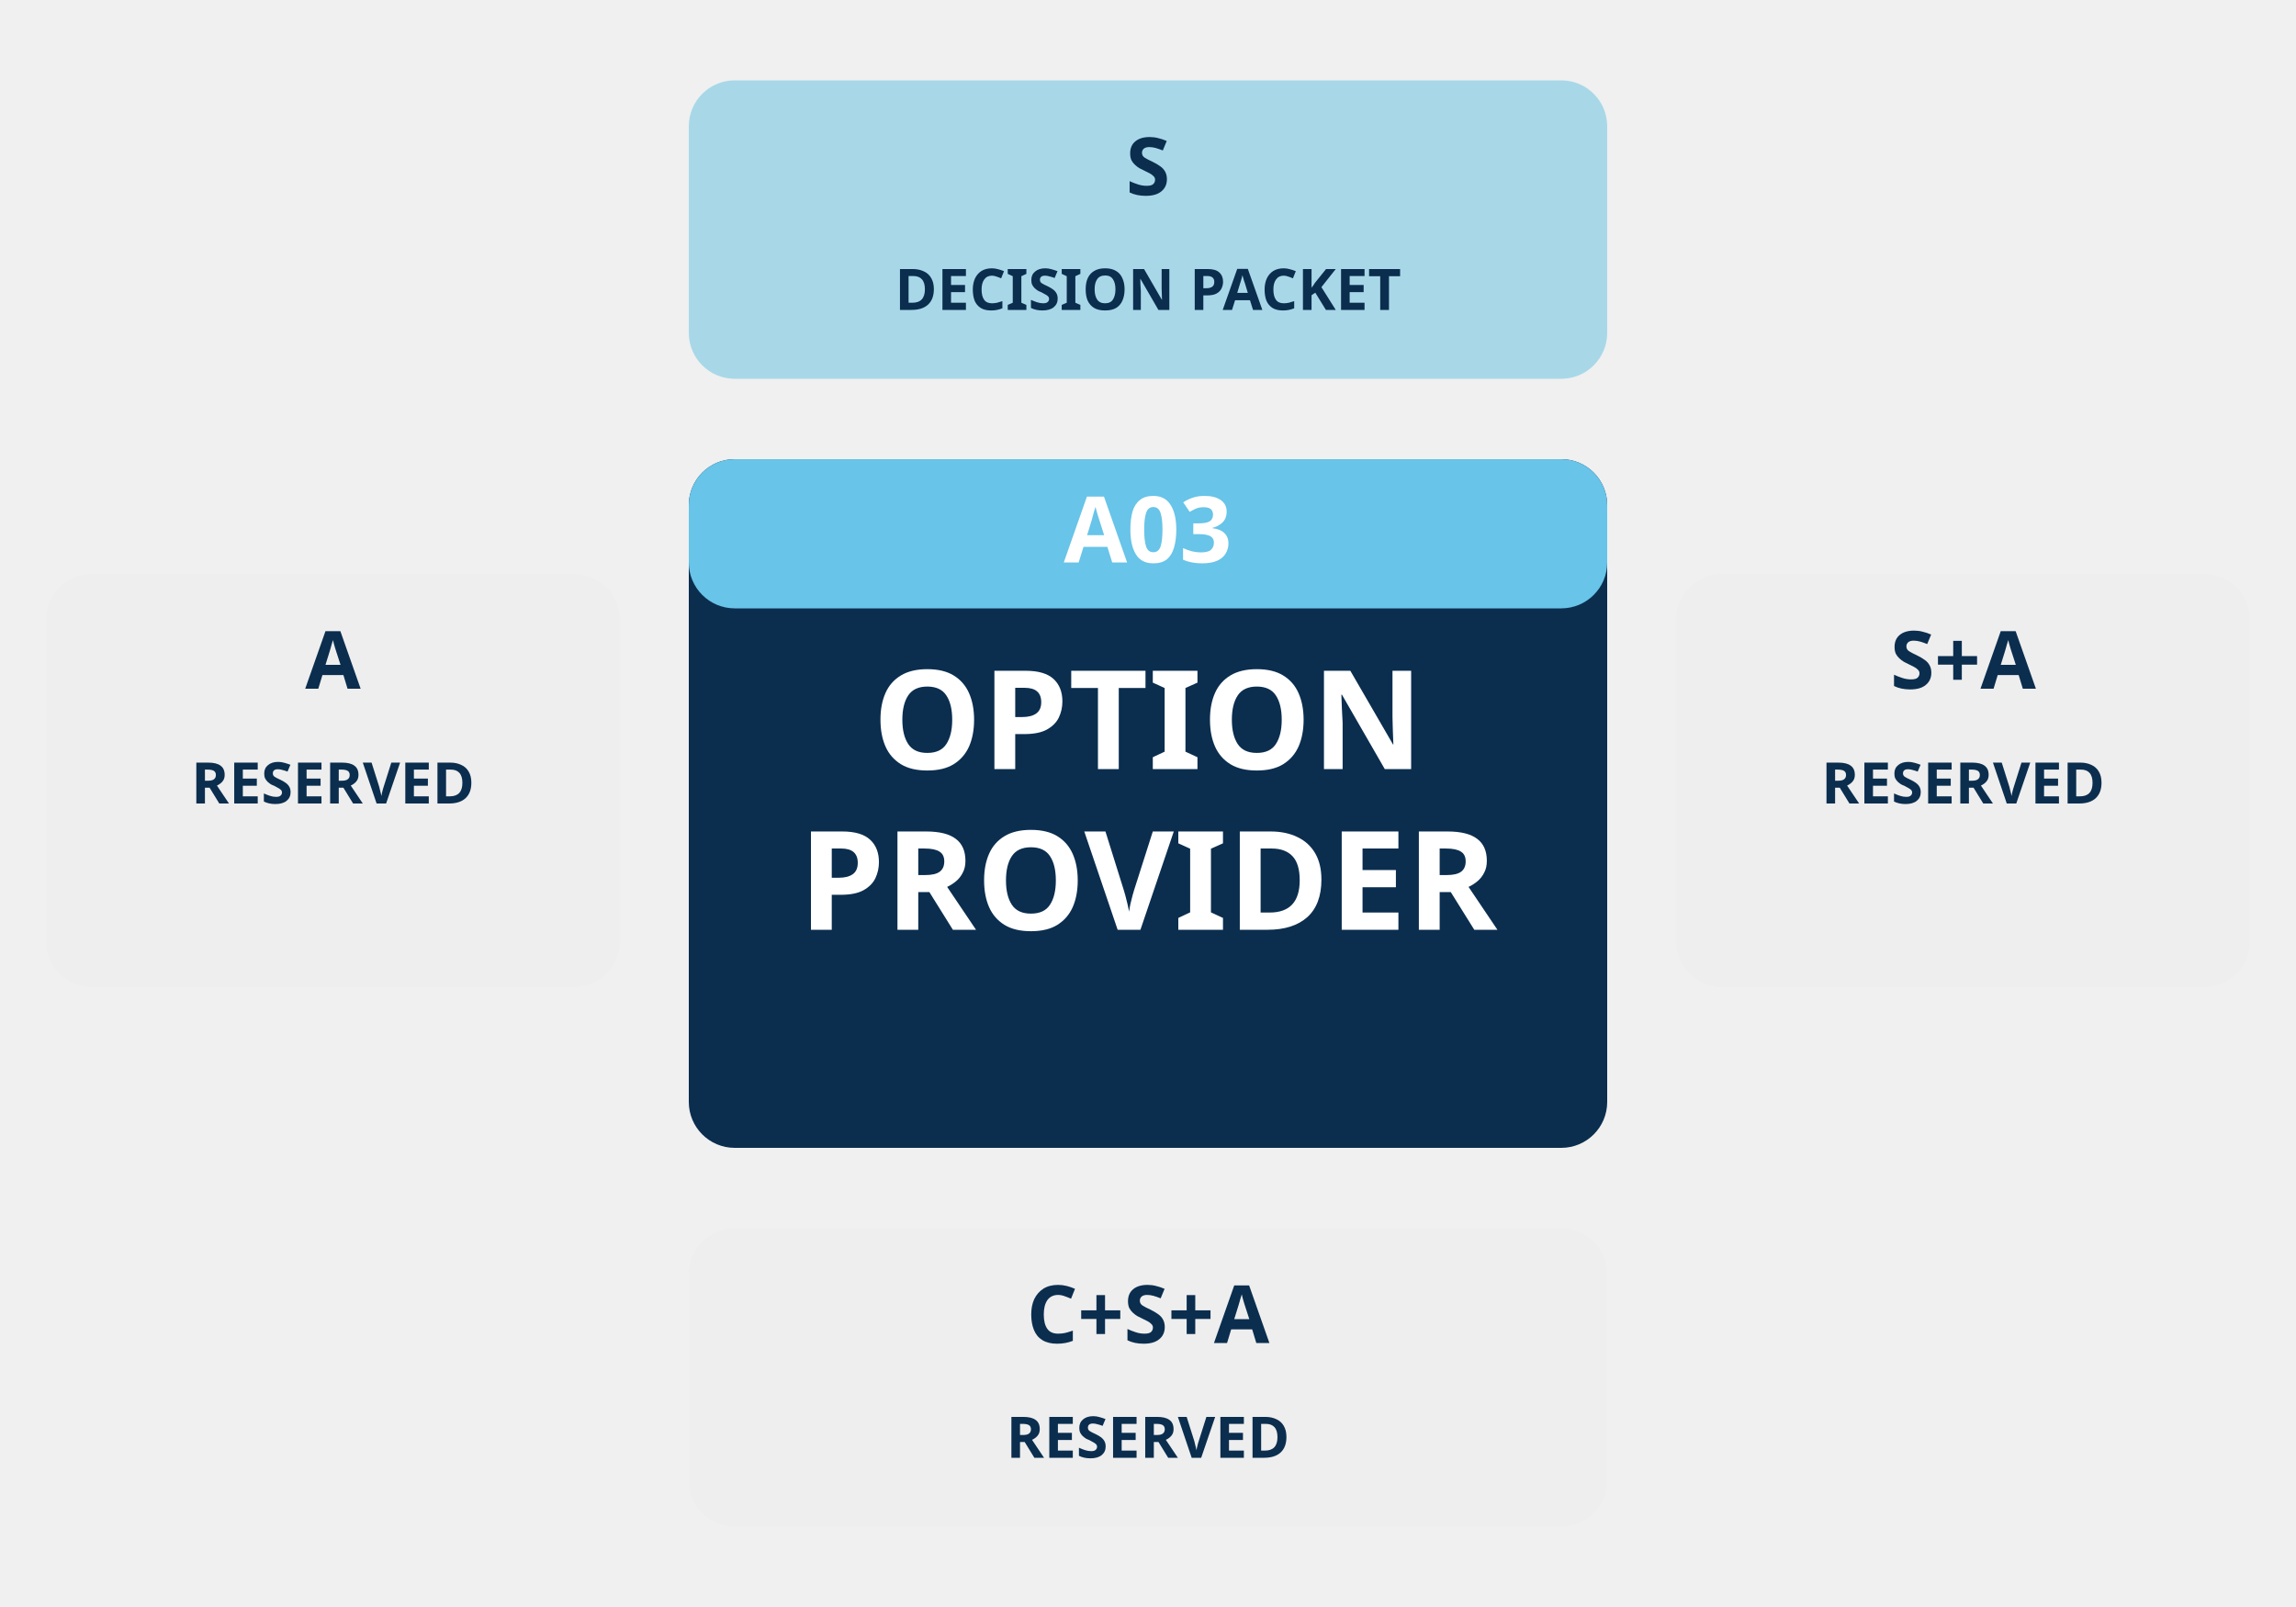
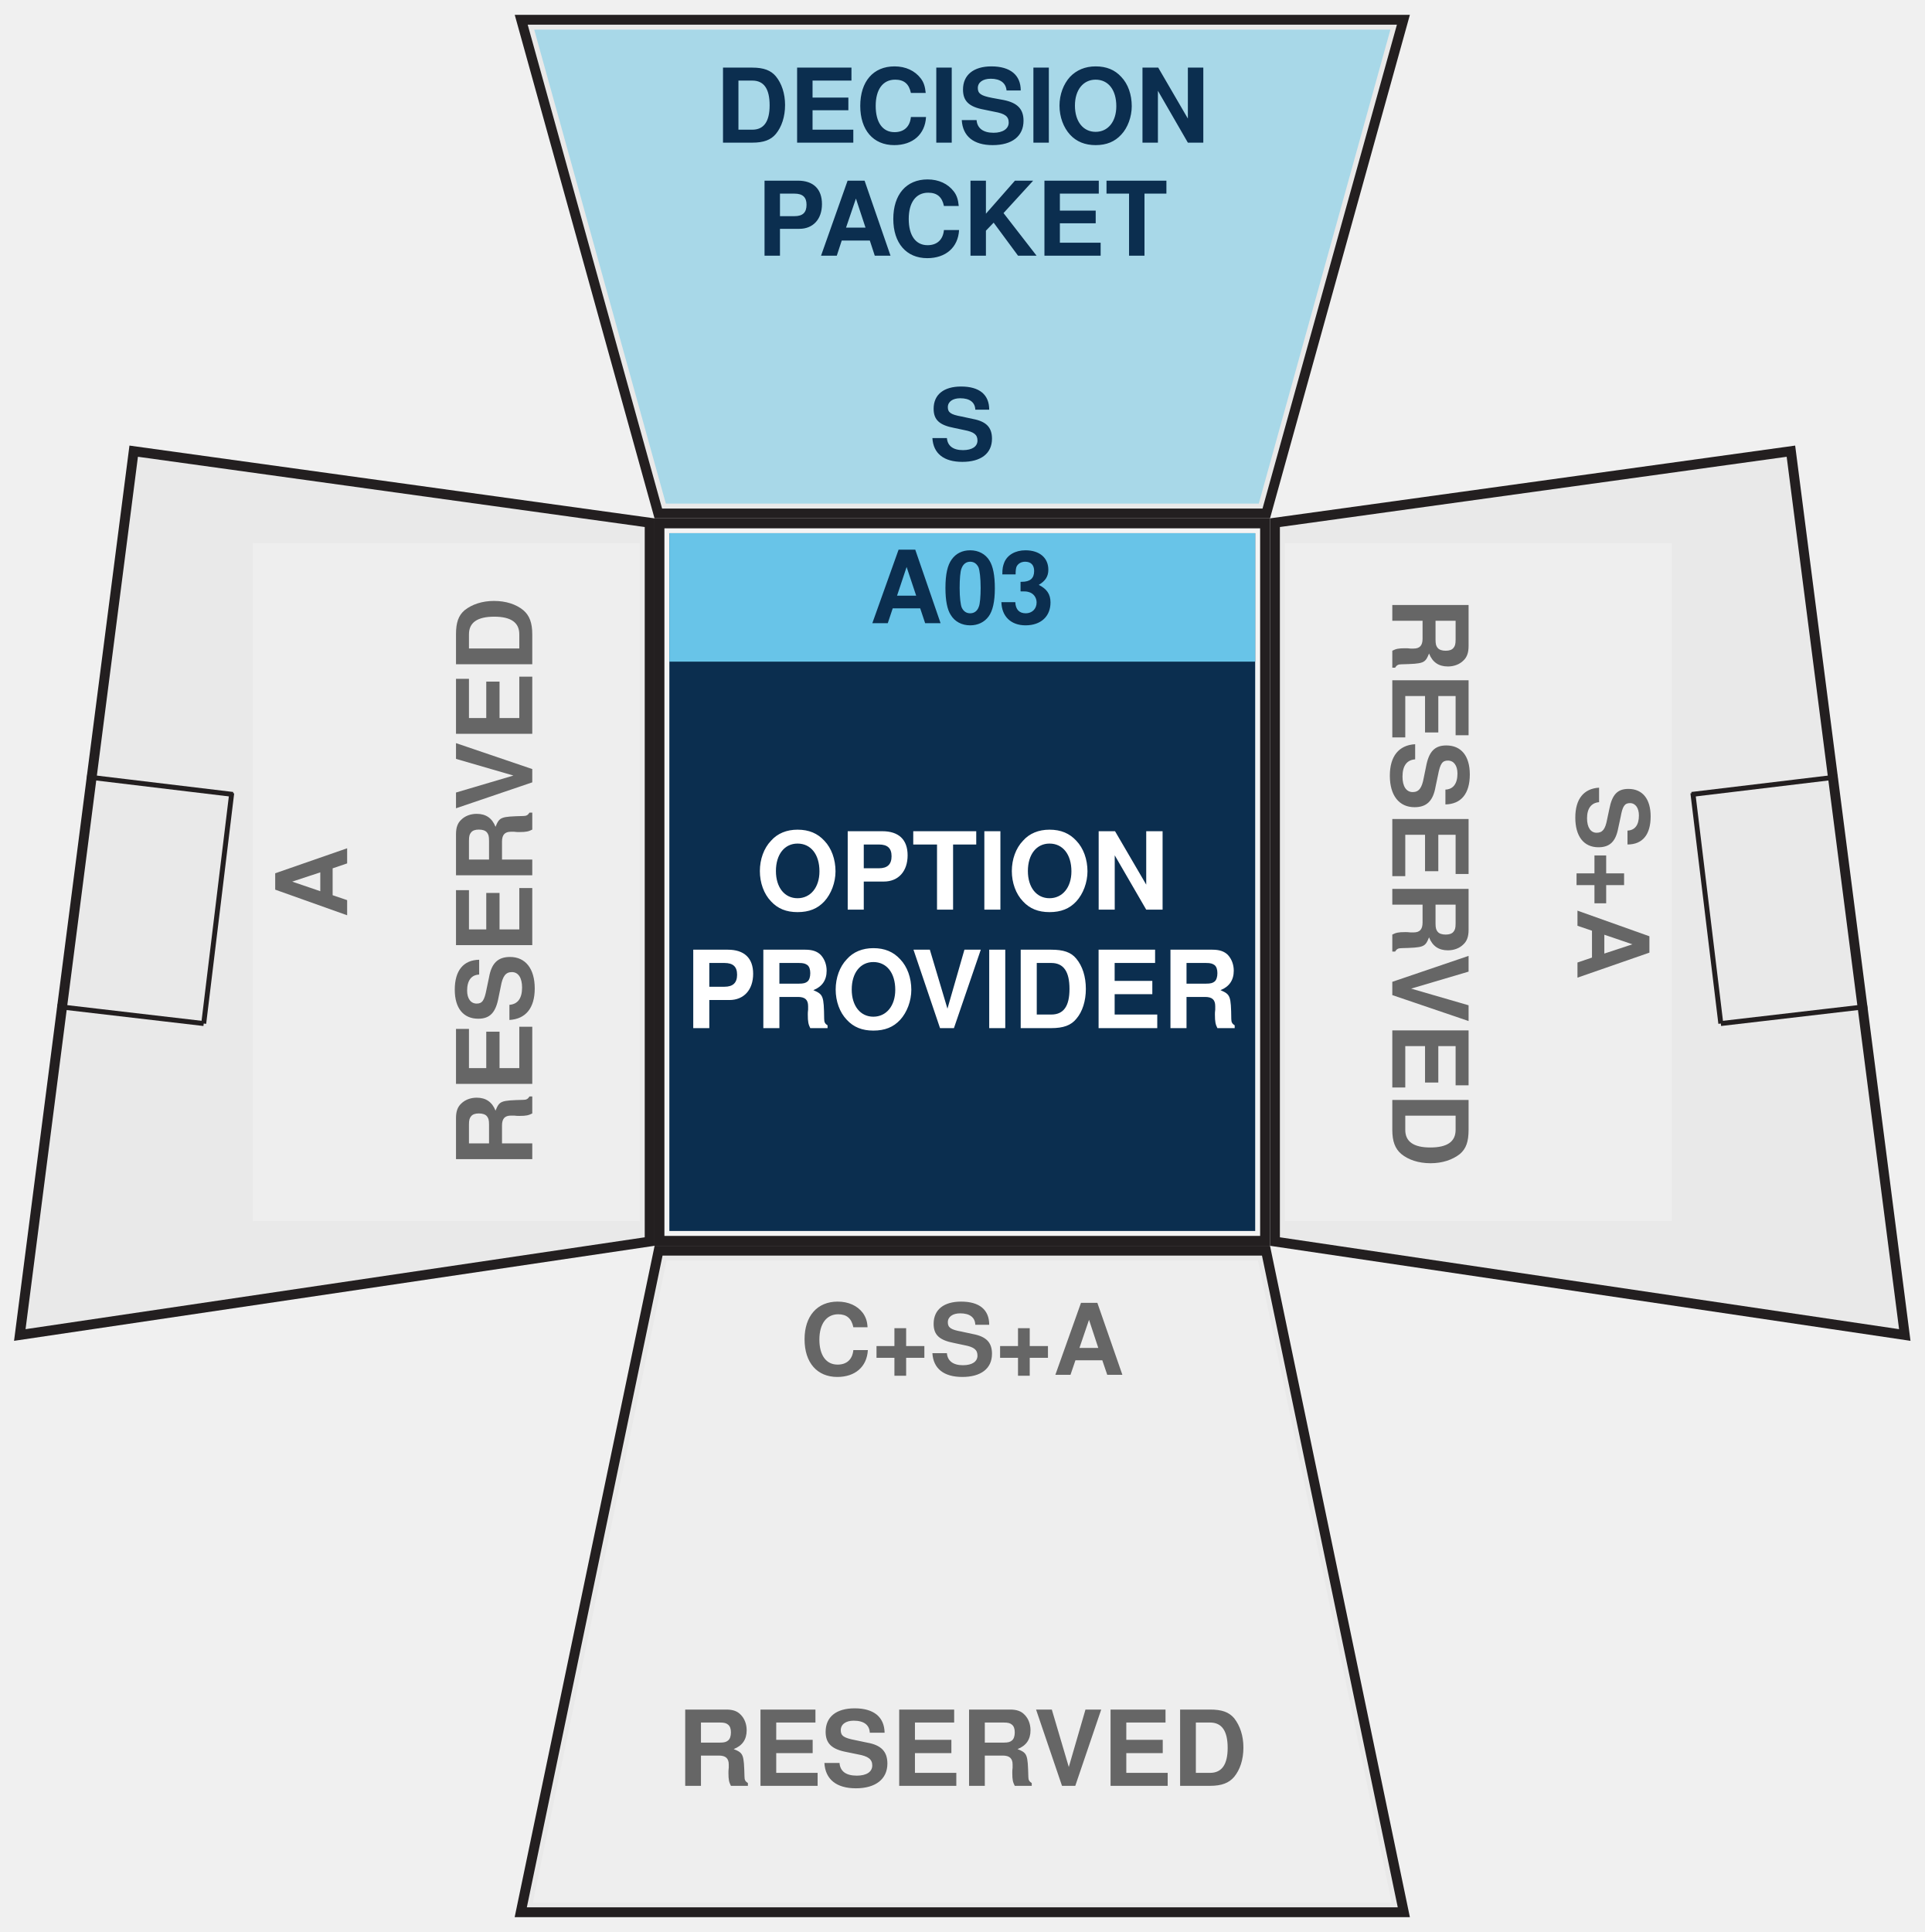
- <svg xmlns="http://www.w3.org/2000/svg" width="200" height="140" viewBox="0 0 200 140" role="img" aria-labelledby="title desc">
-   <style>.id{font:700 8px sans-serif;fill:#fff}.name{font:700 12px sans-serif;fill:#fff}.mod{font:700 7px sans-serif;fill:#0B2E4F;text-anchor:middle}.action{font:700 5px sans-serif;fill:#0B2E4F;text-anchor:middle}</style>
-   <rect x="60" y="40" width="80" height="60" rx="4" fill="#0B2E4F" />
-   <rect x="60" y="40" width="80" height="13" rx="4" fill="#68C4E8" />
-   <text x="100" y="49" class="id" text-anchor="middle">A03</text>
-   <text x="100" y="67" class="name" text-anchor="middle">OPTION</text>
-   <text x="100" y="81" class="name" text-anchor="middle">PROVIDER</text>
-   <rect x="60" y="7" width="80" height="26" rx="4" fill="#A8D8E8" />
-   <text x="100.0" y="17" class="mod">S</text>
-   <text x="100.0" y="27" class="action" textLength="75" lengthAdjust="spacingAndGlyphs">DECISION PACKET</text>
-   <rect x="4" y="50" width="50" height="36" rx="4" fill="#EEEEEE" />
-   <text x="29.0" y="60" class="mod">A</text>
-   <text x="29.0" y="70" class="action" textLength="45" lengthAdjust="spacingAndGlyphs">RESERVED</text>
-   <rect x="146" y="50" width="50" height="36" rx="4" fill="#EEEEEE" />
-   <text x="171.0" y="60" class="mod">S+A</text>
-   <text x="171.0" y="70" class="action" textLength="45" lengthAdjust="spacingAndGlyphs">RESERVED</text>
-   <rect x="60" y="107" width="80" height="26" rx="4" fill="#EEEEEE" />
-   <text x="100.0" y="117" class="mod">C+S+A</text>
-   <text x="100.0" y="127" class="action" textLength="75" lengthAdjust="spacingAndGlyphs">RESERVED</text>
+ <svg xmlns="http://www.w3.org/2000/svg" width="97.387pt" height="97.762pt" viewBox="19.836 471.09 97.387 97.762" role="img" aria-labelledby="title desc">
+   <path fill-rule="nonzero" fill="rgb(95.686%, 95.609%, 95.628%)" fill-opacity="1" d="M 53.207 533.879 L 83.852 533.879 L 83.852 497.57 L 53.207 497.57 Z M 53.207 533.879 " />
+   <path fill-rule="nonzero" fill="rgb(13.73%, 12.16%, 12.549%)" fill-opacity="1" d="M 84.102 497.32 L 52.957 497.32 L 52.957 534.129 L 84.102 534.129 Z M 83.602 533.629 L 53.457 533.629 L 53.457 497.824 L 83.602 497.824 Z M 83.602 533.629 " />
+   <path fill-rule="nonzero" fill="rgb(91.364%, 91.206%, 91.246%)" fill-opacity="1" d="M 84.352 533.914 L 84.352 497.539 L 110.461 493.922 L 116.223 538.641 Z M 84.352 533.914 " />
+   <path fill-rule="nonzero" fill="rgb(13.73%, 12.16%, 12.549%)" fill-opacity="1" d="M 110.676 493.637 L 84.102 497.32 L 84.102 534.129 L 116.512 538.938 Z M 110.246 494.203 L 115.934 538.348 L 84.602 533.699 L 84.602 497.758 " />
+   <path fill-rule="nonzero" fill="rgb(91.364%, 91.206%, 91.246%)" fill-opacity="1" d="M 53.148 497.074 L 46.211 472.09 L 90.852 472.09 L 83.914 497.074 Z M 53.148 497.074 " />
+   <path fill-rule="nonzero" fill="rgb(13.73%, 12.16%, 12.549%)" fill-opacity="1" d="M 91.18 471.84 L 45.883 471.84 L 52.957 497.32 L 84.102 497.32 Z M 90.523 472.34 L 83.723 496.824 L 53.34 496.824 L 46.539 472.34 " />
+   <path fill-rule="nonzero" fill="rgb(91.364%, 91.206%, 91.246%)" fill-opacity="1" d="M 46.188 567.852 L 53.16 534.379 L 83.898 534.379 L 90.871 567.852 Z M 46.188 567.852 " />
+   <path fill-rule="nonzero" fill="rgb(13.73%, 12.16%, 12.549%)" fill-opacity="1" d="M 84.102 534.129 L 52.961 534.129 L 45.879 568.102 L 91.18 568.102 Z M 83.695 534.625 L 90.566 567.602 L 46.496 567.602 L 53.363 534.625 " />
+   <path fill="none" stroke-width="2.5" stroke-linecap="butt" stroke-linejoin="miter" stroke="rgb(13.73%, 12.16%, 12.549%)" stroke-opacity="1" stroke-miterlimit="10" d="M 1129.575 3313.239 L 1055.657 3304.361 " transform="matrix(0.0998785, 0, 0, -0.0998785, 0, 841.3237)" />
+   <path fill="none" stroke-width="2.5" stroke-linecap="butt" stroke-linejoin="miter" stroke="rgb(13.73%, 12.16%, 12.549%)" stroke-opacity="1" stroke-miterlimit="10" d="M 1144.633 3196.925 L 1070.441 3188.282 " transform="matrix(0.0998785, 0, 0, -0.0998785, 0, 841.3237)" />
+   <path fill="none" stroke-width="2.5" stroke-linecap="butt" stroke-linejoin="miter" stroke="rgb(13.73%, 12.16%, 12.549%)" stroke-opacity="1" stroke-miterlimit="10" d="M 1070.441 3188.282 L 1056.283 3305.065 " transform="matrix(0.0998785, 0, 0, -0.0998785, 0, 841.3237)" />
+   <path fill-rule="nonzero" fill="rgb(91.364%, 91.206%, 91.246%)" fill-opacity="1" d="M 26.602 493.918 L 52.707 497.539 L 52.707 533.91 L 20.836 538.641 Z M 26.602 493.918 " />
+   <path fill-rule="nonzero" fill="rgb(13.73%, 12.16%, 12.549%)" fill-opacity="1" d="M 26.387 493.637 L 20.547 538.938 L 52.957 534.129 L 52.957 497.32 Z M 26.816 494.203 L 52.461 497.758 L 52.461 533.699 L 21.129 538.348 " />
+   <path fill="none" stroke-width="2.5" stroke-linecap="butt" stroke-linejoin="miter" stroke="rgb(13.73%, 12.16%, 12.549%)" stroke-opacity="1" stroke-miterlimit="10" d="M 242.678 3313.239 L 316.635 3304.361 " transform="matrix(0.0998785, 0, 0, -0.0998785, 0, 841.3237)" />
+   <path fill="none" stroke-width="2.5" stroke-linecap="butt" stroke-linejoin="miter" stroke="rgb(13.73%, 12.16%, 12.549%)" stroke-opacity="1" stroke-miterlimit="10" d="M 227.659 3196.925 L 301.812 3188.282 " transform="matrix(0.0998785, 0, 0, -0.0998785, 0, 841.3237)" />
+   <path fill="none" stroke-width="2.5" stroke-linecap="butt" stroke-linejoin="miter" stroke="rgb(13.73%, 12.16%, 12.549%)" stroke-opacity="1" stroke-miterlimit="10" d="M 301.812 3188.282 L 316.009 3305.065 " transform="matrix(0.0998785, 0, 0, -0.0998785, 0, 841.3237)" />
+   <g transform="translate(0 841.89) scale(1 -1)">
+     <rect x="53.707" y="308.511" width="29.645" height="35.309" fill="#0B2E4F" />
+     <rect x="53.707" y="337.32" width="29.645" height="6.5" fill="#68C4E8" />
+     <text transform="translate(68.5293 339.2666) scale(1 -1)" text-anchor="middle" font-family="Helvetica,Arial,sans-serif" font-weight="700" font-size="5.10" fill="#0B2E4F">A03</text>
+     <text transform="translate(68.5293 324.7704) scale(1 -1)" text-anchor="middle" font-family="Helvetica,Arial,sans-serif" font-weight="700" font-size="5.45" fill="#FFFFFF">OPTION</text>
+     <text transform="translate(68.5293 318.7754) scale(1 -1)" text-anchor="middle" font-family="Helvetica,Arial,sans-serif" font-weight="700" font-size="5.45" fill="#FFFFFF">PROVIDER</text>
+     <rect x="84.852" y="309.011" width="19.586" height="34.309" fill="#EEEEEE" />
+     <g transform="translate(94.64452 326.1654)">
+       <g transform="rotate(-90)">
+         <text transform="translate(0 5.015457) scale(1 -1)" text-anchor="middle" font-family="Helvetica,Arial,sans-serif" font-weight="700" font-size="5.00" fill="#666666">S+A</text>
+         <text transform="translate(0 -4.35415) scale(1 -1)" text-anchor="middle" font-family="Helvetica,Arial,sans-serif" font-weight="700" font-size="5.30" fill="#666666">RESERVED</text>
+       </g>
+     </g>
+     <path d="M 53.529 345.316 L 46.869 369.3 L 90.194 369.3 L 83.534 345.316 Z" fill="#A8D8E8" />
+     <text transform="translate(68.5293 347.5383) scale(1 -1)" text-anchor="middle" font-family="Helvetica,Arial,sans-serif" font-weight="700" font-size="5.00" fill="#0B2E4F">S</text>
+     <text transform="translate(68.53125 363.5816) scale(1 -1)" text-anchor="middle" font-family="Helvetica,Arial,sans-serif" font-weight="700" font-size="5.20" fill="#0B2E4F">DECISION</text>
+     <text transform="translate(68.53125 357.8616) scale(1 -1)" text-anchor="middle" font-family="Helvetica,Arial,sans-serif" font-weight="700" font-size="5.20" fill="#0B2E4F">PACKET</text>
+     <path d="M 46.802 274.538 L 53.567 307.011 L 83.492 307.011 L 90.256 274.538 Z" fill="#EEEEEE" />
+     <text transform="translate(68.5293 301.2336) scale(1 -1)" text-anchor="middle" font-family="Helvetica,Arial,sans-serif" font-weight="700" font-size="5.00" fill="#666666">C+S+A</text>
+     <text transform="translate(68.5293 280.4343) scale(1 -1)" text-anchor="middle" font-family="Helvetica,Arial,sans-serif" font-weight="700" font-size="5.30" fill="#666666">RESERVED</text>
+     <rect x="32.625" y="309.011" width="19.582" height="34.309" fill="#EEEEEE" />
+     <g transform="translate(42.41601 326.1654)">
+       <g transform="rotate(90)">
+         <text transform="translate(0 5.013519) scale(1 -1)" text-anchor="middle" font-family="Helvetica,Arial,sans-serif" font-weight="700" font-size="5.00" fill="#666666">A</text>
+         <text transform="translate(0 -4.35415) scale(1 -1)" text-anchor="middle" font-family="Helvetica,Arial,sans-serif" font-weight="700" font-size="5.30" fill="#666666">RESERVED</text>
+       </g>
+     </g>
+   </g>
</svg>
